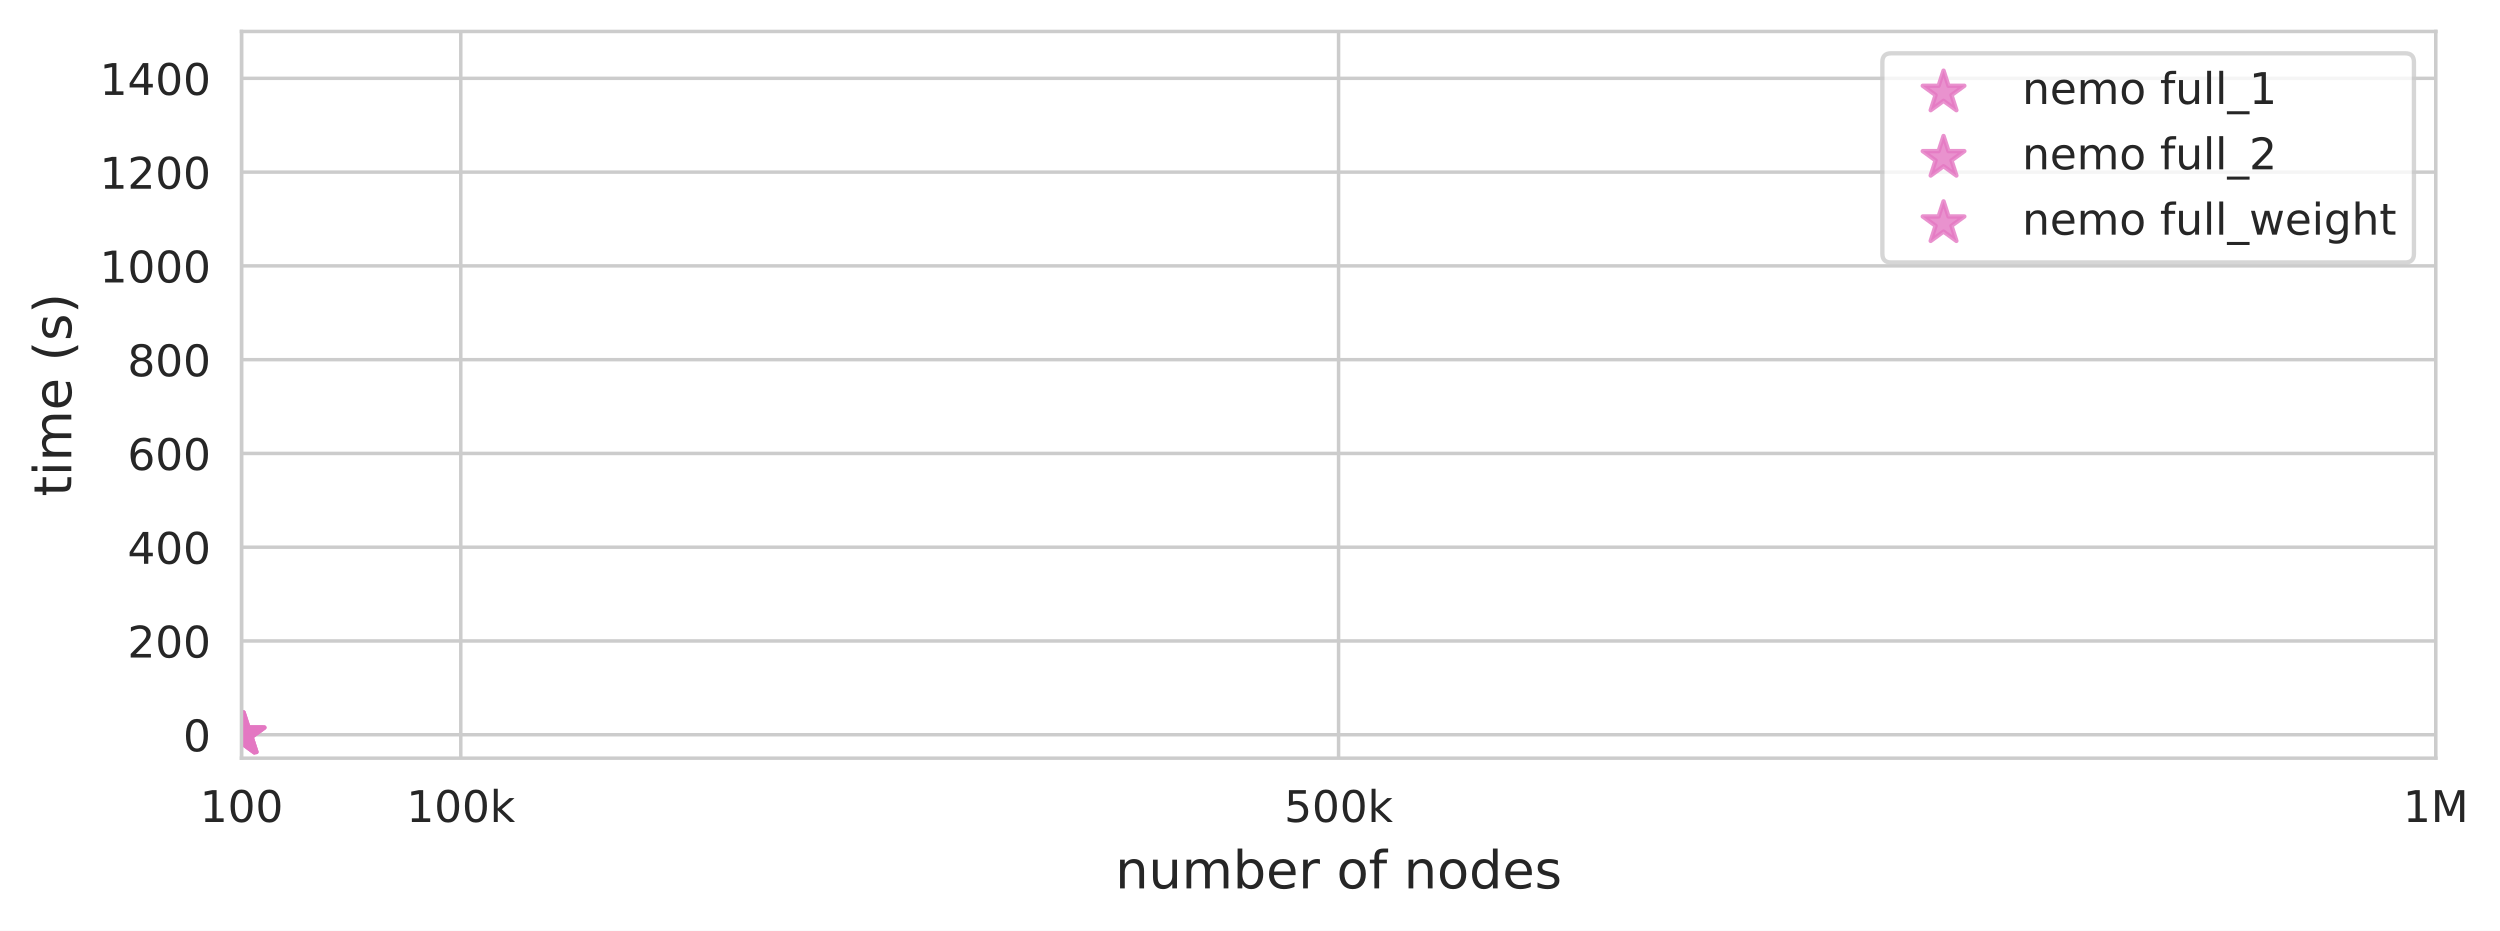
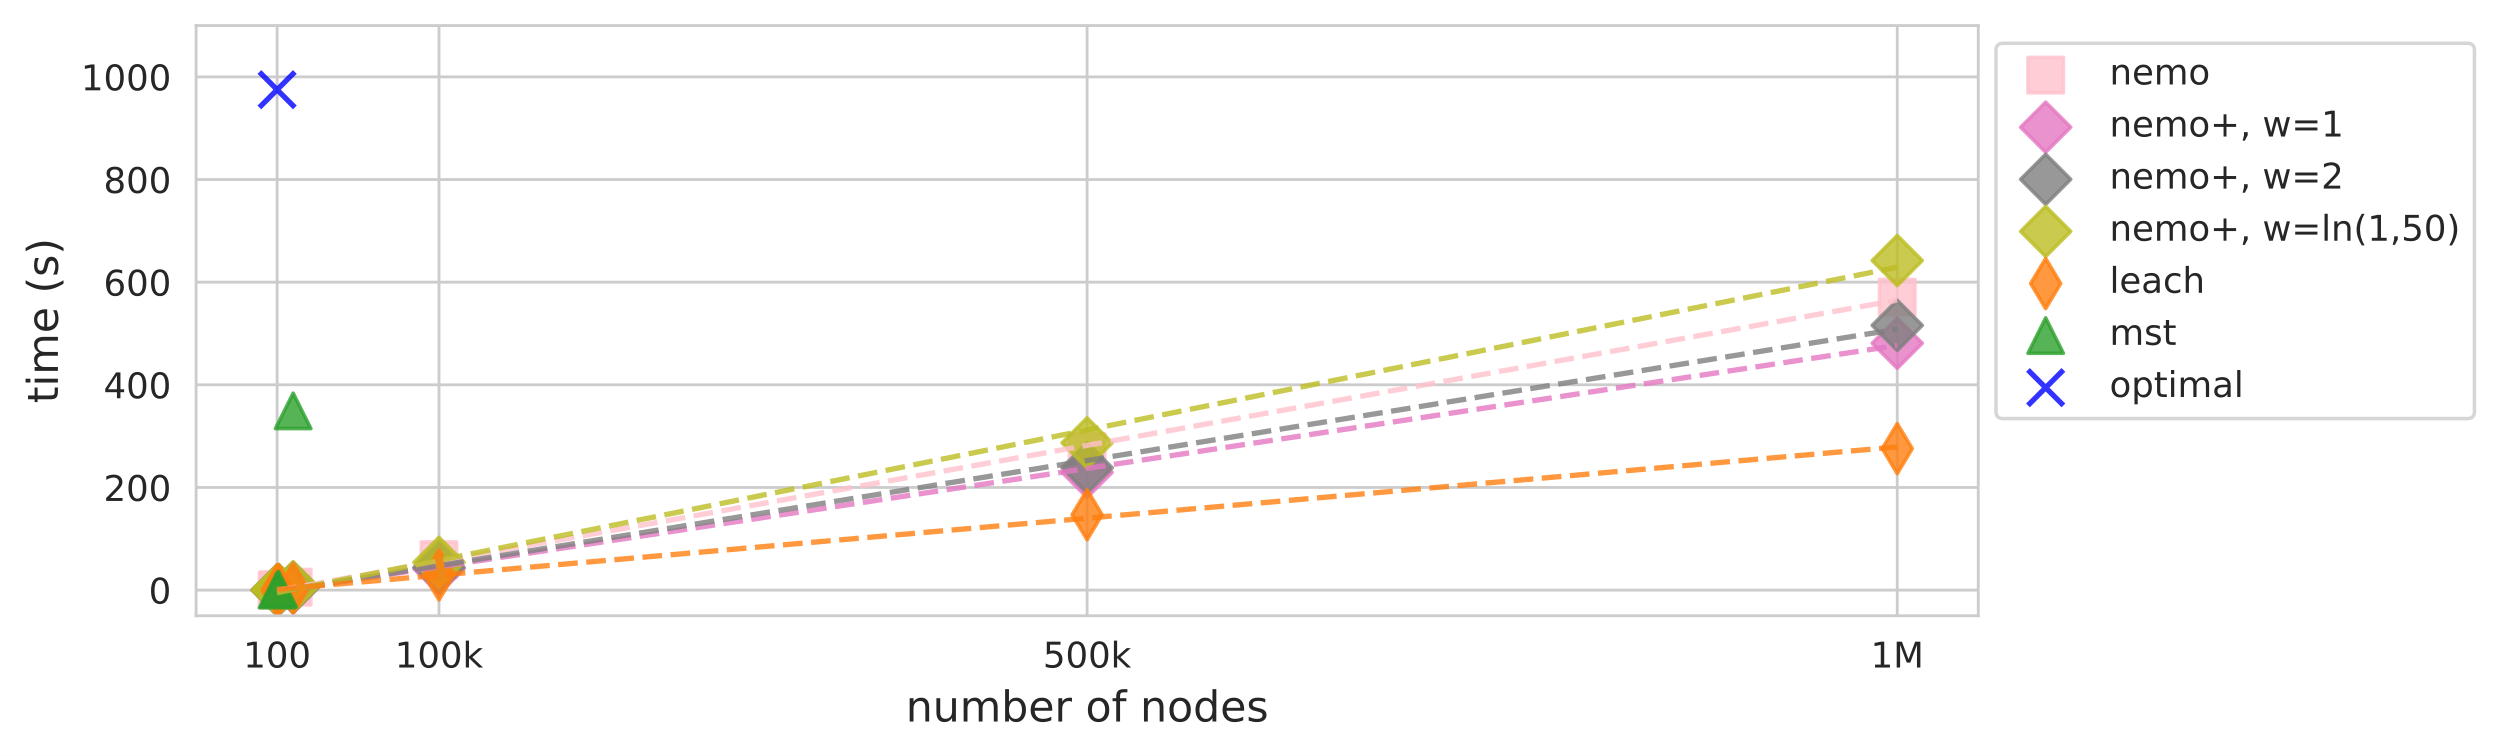
- <svg xmlns="http://www.w3.org/2000/svg" xmlns:xlink="http://www.w3.org/1999/xlink" width="572.159pt" height="213.012pt" viewBox="0 0 572.159 213.012" version="1.1">
+ <svg xmlns="http://www.w3.org/2000/svg" xmlns:xlink="http://www.w3.org/1999/xlink" width="704.492pt" height="213.012pt" viewBox="0 0 704.492 213.012" version="1.1">
  <defs>
    <style type="text/css">*{stroke-linejoin: round; stroke-linecap: butt}</style>
  </defs>
  <g id="figure_1">
    <g id="patch_1">
-       <path d="M 0 213.012  L 572.159 213.012  L 572.159 0  L 0 0  z " style="fill: #ffffff" />
+       <path d="M 0 213.012  L 704.492 213.012  L 704.492 0  L 0 0  z " style="fill: #ffffff" />
    </g>
    <g id="axes_1">
      <g id="patch_2">
        <path d="M 55.264 173.52  L 557.464 173.52  L 557.464 7.2  L 55.264 7.2  z " style="fill: #ffffff" />
      </g>
      <g id="matplotlib.axis_1">
        <g id="xtick_1">
          <g id="line2d_1">
-             <path d="M 55.286 173.52  L 55.286 7.2  " clip-path="url(#p66b9ceff4e)" style="fill: none; stroke: #cccccc; stroke-width: 0.8; stroke-linecap: round" />
+             <path d="M 78.091 173.52  L 78.091 7.2  " clip-path="url(#p842a820d4a)" style="fill: none; stroke: #cccccc; stroke-width: 0.8; stroke-linecap: round" />
          </g>
          <g id="text_1">
-             <g style="fill: #262626" transform="translate(45.7426 188.1184) scale(0.1 -0.1)">
+             <g style="fill: #262626" transform="translate(68.54727 188.1184) scale(0.1 -0.1)">
              <defs>
                <path id="DejaVuSans-31" d="M 794 531  L 1825 531  L 1825 4091  L 703 3866  L 703 4441  L 1819 4666  L 2450 4666  L 2450 531  L 3481 531  L 3481 0  L 794 0  L 794 531  z " transform="scale(0.015625)" />
                <path id="DejaVuSans-30" d="M 2034 4250  Q 1547 4250 1301 3770  Q 1056 3291 1056 2328  Q 1056 1369 1301 889  Q 1547 409 2034 409  Q 2525 409 2770 889  Q 3016 1369 3016 2328  Q 3016 3291 2770 3770  Q 2525 4250 2034 4250  z M 2034 4750  Q 2819 4750 3233 4129  Q 3647 3509 3647 2328  Q 3647 1150 3233 529  Q 2819 -91 2034 -91  Q 1250 -91 836 529  Q 422 1150 422 2328  Q 422 3509 836 4129  Q 1250 4750 2034 4750  z " transform="scale(0.015625)" />
              </defs>
              <use xlink:href="#DejaVuSans-31" />
              <use xlink:href="#DejaVuSans-30" x="63.623" />
              <use xlink:href="#DejaVuSans-30" x="127.246" />
            </g>
          </g>
        </g>
        <g id="xtick_2">
          <g id="line2d_2">
-             <path d="M 105.459 173.52  L 105.459 7.2  " clip-path="url(#p66b9ceff4e)" style="fill: none; stroke: #cccccc; stroke-width: 0.8; stroke-linecap: round" />
+             <path d="M 123.704 173.52  L 123.704 7.2  " clip-path="url(#p842a820d4a)" style="fill: none; stroke: #cccccc; stroke-width: 0.8; stroke-linecap: round" />
          </g>
          <g id="text_2">
-             <g style="fill: #262626" transform="translate(93.01983 188.1184) scale(0.1 -0.1)">
+             <g style="fill: #262626" transform="translate(111.2654 188.1184) scale(0.1 -0.1)">
              <defs>
                <path id="DejaVuSans-6b" d="M 581 4863  L 1159 4863  L 1159 1991  L 2875 3500  L 3609 3500  L 1753 1863  L 3688 0  L 2938 0  L 1159 1709  L 1159 0  L 581 0  L 581 4863  z " transform="scale(0.015625)" />
              </defs>
              <use xlink:href="#DejaVuSans-31" />
              <use xlink:href="#DejaVuSans-30" x="63.623" />
              <use xlink:href="#DejaVuSans-30" x="127.246" />
              <use xlink:href="#DejaVuSans-6b" x="190.869" />
            </g>
          </g>
        </g>
        <g id="xtick_3">
          <g id="line2d_3">
-             <path d="M 306.35 173.52  L 306.35 7.2  " clip-path="url(#p66b9ceff4e)" style="fill: none; stroke: #cccccc; stroke-width: 0.8; stroke-linecap: round" />
+             <path d="M 306.341 173.52  L 306.341 7.2  " clip-path="url(#p842a820d4a)" style="fill: none; stroke: #cccccc; stroke-width: 0.8; stroke-linecap: round" />
          </g>
          <g id="text_3">
-             <g style="fill: #262626" transform="translate(293.9109 188.1184) scale(0.1 -0.1)">
+             <g style="fill: #262626" transform="translate(293.9019 188.1184) scale(0.1 -0.1)">
              <defs>
                <path id="DejaVuSans-35" d="M 691 4666  L 3169 4666  L 3169 4134  L 1269 4134  L 1269 2991  Q 1406 3038 1543 3061  Q 1681 3084 1819 3084  Q 2600 3084 3056 2656  Q 3513 2228 3513 1497  Q 3513 744 3044 326  Q 2575 -91 1722 -91  Q 1428 -91 1123 -41  Q 819 9 494 109  L 494 744  Q 775 591 1075 516  Q 1375 441 1709 441  Q 2250 441 2565 725  Q 2881 1009 2881 1497  Q 2881 1984 2565 2268  Q 2250 2553 1709 2553  Q 1456 2553 1204 2497  Q 953 2441 691 2322  L 691 4666  z " transform="scale(0.015625)" />
              </defs>
              <use xlink:href="#DejaVuSans-35" />
              <use xlink:href="#DejaVuSans-30" x="63.623" />
              <use xlink:href="#DejaVuSans-30" x="127.246" />
              <use xlink:href="#DejaVuSans-6b" x="190.869" />
            </g>
          </g>
        </g>
        <g id="xtick_4">
          <g id="line2d_4">
-             <path d="M 557.464 173.52  L 557.464 7.2  " clip-path="url(#p66b9ceff4e)" style="fill: none; stroke: #cccccc; stroke-width: 0.8; stroke-linecap: round" />
+             <path d="M 534.636 173.52  L 534.636 7.2  " clip-path="url(#p842a820d4a)" style="fill: none; stroke: #cccccc; stroke-width: 0.8; stroke-linecap: round" />
          </g>
          <g id="text_4">
-             <g style="fill: #262626" transform="translate(549.9684 188.1184) scale(0.1 -0.1)">
+             <g style="fill: #262626" transform="translate(527.1412 188.1184) scale(0.1 -0.1)">
              <defs>
                <path id="DejaVuSans-4d" d="M 628 4666  L 1569 4666  L 2759 1491  L 3956 4666  L 4897 4666  L 4897 0  L 4281 0  L 4281 4097  L 3078 897  L 2444 897  L 1241 4097  L 1241 0  L 628 0  L 628 4666  z " transform="scale(0.015625)" />
              </defs>
              <use xlink:href="#DejaVuSans-31" />
              <use xlink:href="#DejaVuSans-4d" x="63.623" />
            </g>
          </g>
        </g>
        <g id="text_5">
          <g style="fill: #262626" transform="translate(255.2494 203.3162) scale(0.12 -0.12)">
            <defs>
              <path id="DejaVuSans-6e" d="M 3513 2113  L 3513 0  L 2938 0  L 2938 2094  Q 2938 2591 2744 2837  Q 2550 3084 2163 3084  Q 1697 3084 1428 2787  Q 1159 2491 1159 1978  L 1159 0  L 581 0  L 581 3500  L 1159 3500  L 1159 2956  Q 1366 3272 1645 3428  Q 1925 3584 2291 3584  Q 2894 3584 3203 3211  Q 3513 2838 3513 2113  z " transform="scale(0.015625)" />
              <path id="DejaVuSans-75" d="M 544 1381  L 544 3500  L 1119 3500  L 1119 1403  Q 1119 906 1312 657  Q 1506 409 1894 409  Q 2359 409 2629 706  Q 2900 1003 2900 1516  L 2900 3500  L 3475 3500  L 3475 0  L 2900 0  L 2900 538  Q 2691 219 2414 64  Q 2138 -91 1772 -91  Q 1169 -91 856 284  Q 544 659 544 1381  z M 1991 3584  L 1991 3584  z " transform="scale(0.015625)" />
              <path id="DejaVuSans-6d" d="M 3328 2828  Q 3544 3216 3844 3400  Q 4144 3584 4550 3584  Q 5097 3584 5394 3201  Q 5691 2819 5691 2113  L 5691 0  L 5113 0  L 5113 2094  Q 5113 2597 4934 2840  Q 4756 3084 4391 3084  Q 3944 3084 3684 2787  Q 3425 2491 3425 1978  L 3425 0  L 2847 0  L 2847 2094  Q 2847 2600 2669 2842  Q 2491 3084 2119 3084  Q 1678 3084 1418 2786  Q 1159 2488 1159 1978  L 1159 0  L 581 0  L 581 3500  L 1159 3500  L 1159 2956  Q 1356 3278 1631 3431  Q 1906 3584 2284 3584  Q 2666 3584 2933 3390  Q 3200 3197 3328 2828  z " transform="scale(0.015625)" />
              <path id="DejaVuSans-62" d="M 3116 1747  Q 3116 2381 2855 2742  Q 2594 3103 2138 3103  Q 1681 3103 1420 2742  Q 1159 2381 1159 1747  Q 1159 1113 1420 752  Q 1681 391 2138 391  Q 2594 391 2855 752  Q 3116 1113 3116 1747  z M 1159 2969  Q 1341 3281 1617 3432  Q 1894 3584 2278 3584  Q 2916 3584 3314 3078  Q 3713 2572 3713 1747  Q 3713 922 3314 415  Q 2916 -91 2278 -91  Q 1894 -91 1617 61  Q 1341 213 1159 525  L 1159 0  L 581 0  L 581 4863  L 1159 4863  L 1159 2969  z " transform="scale(0.015625)" />
              <path id="DejaVuSans-65" d="M 3597 1894  L 3597 1613  L 953 1613  Q 991 1019 1311 708  Q 1631 397 2203 397  Q 2534 397 2845 478  Q 3156 559 3463 722  L 3463 178  Q 3153 47 2828 -22  Q 2503 -91 2169 -91  Q 1331 -91 842 396  Q 353 884 353 1716  Q 353 2575 817 3079  Q 1281 3584 2069 3584  Q 2775 3584 3186 3129  Q 3597 2675 3597 1894  z M 3022 2063  Q 3016 2534 2758 2815  Q 2500 3097 2075 3097  Q 1594 3097 1305 2825  Q 1016 2553 972 2059  L 3022 2063  z " transform="scale(0.015625)" />
              <path id="DejaVuSans-72" d="M 2631 2963  Q 2534 3019 2420 3045  Q 2306 3072 2169 3072  Q 1681 3072 1420 2755  Q 1159 2438 1159 1844  L 1159 0  L 581 0  L 581 3500  L 1159 3500  L 1159 2956  Q 1341 3275 1631 3429  Q 1922 3584 2338 3584  Q 2397 3584 2469 3576  Q 2541 3569 2628 3553  L 2631 2963  z " transform="scale(0.015625)" />
              <path id="DejaVuSans-20" transform="scale(0.015625)" />
              <path id="DejaVuSans-6f" d="M 1959 3097  Q 1497 3097 1228 2736  Q 959 2375 959 1747  Q 959 1119 1226 758  Q 1494 397 1959 397  Q 2419 397 2687 759  Q 2956 1122 2956 1747  Q 2956 2369 2687 2733  Q 2419 3097 1959 3097  z M 1959 3584  Q 2709 3584 3137 3096  Q 3566 2609 3566 1747  Q 3566 888 3137 398  Q 2709 -91 1959 -91  Q 1206 -91 779 398  Q 353 888 353 1747  Q 353 2609 779 3096  Q 1206 3584 1959 3584  z " transform="scale(0.015625)" />
              <path id="DejaVuSans-66" d="M 2375 4863  L 2375 4384  L 1825 4384  Q 1516 4384 1395 4259  Q 1275 4134 1275 3809  L 1275 3500  L 2222 3500  L 2222 3053  L 1275 3053  L 1275 0  L 697 0  L 697 3053  L 147 3053  L 147 3500  L 697 3500  L 697 3744  Q 697 4328 969 4595  Q 1241 4863 1831 4863  L 2375 4863  z " transform="scale(0.015625)" />
              <path id="DejaVuSans-64" d="M 2906 2969  L 2906 4863  L 3481 4863  L 3481 0  L 2906 0  L 2906 525  Q 2725 213 2448 61  Q 2172 -91 1784 -91  Q 1150 -91 751 415  Q 353 922 353 1747  Q 353 2572 751 3078  Q 1150 3584 1784 3584  Q 2172 3584 2448 3432  Q 2725 3281 2906 2969  z M 947 1747  Q 947 1113 1208 752  Q 1469 391 1925 391  Q 2381 391 2643 752  Q 2906 1113 2906 1747  Q 2906 2381 2643 2742  Q 2381 3103 1925 3103  Q 1469 3103 1208 2742  Q 947 2381 947 1747  z " transform="scale(0.015625)" />
              <path id="DejaVuSans-73" d="M 2834 3397  L 2834 2853  Q 2591 2978 2328 3040  Q 2066 3103 1784 3103  Q 1356 3103 1142 2972  Q 928 2841 928 2578  Q 928 2378 1081 2264  Q 1234 2150 1697 2047  L 1894 2003  Q 2506 1872 2764 1633  Q 3022 1394 3022 966  Q 3022 478 2636 193  Q 2250 -91 1575 -91  Q 1294 -91 989 -36  Q 684 19 347 128  L 347 722  Q 666 556 975 473  Q 1284 391 1588 391  Q 1994 391 2212 530  Q 2431 669 2431 922  Q 2431 1156 2273 1281  Q 2116 1406 1581 1522  L 1381 1569  Q 847 1681 609 1914  Q 372 2147 372 2553  Q 372 3047 722 3315  Q 1072 3584 1716 3584  Q 2034 3584 2315 3537  Q 2597 3491 2834 3397  z " transform="scale(0.015625)" />
            </defs>
            <use xlink:href="#DejaVuSans-6e" />
            <use xlink:href="#DejaVuSans-75" x="63.379" />
            <use xlink:href="#DejaVuSans-6d" x="126.758" />
            <use xlink:href="#DejaVuSans-62" x="224.17" />
            <use xlink:href="#DejaVuSans-65" x="287.646" />
            <use xlink:href="#DejaVuSans-72" x="349.17" />
            <use xlink:href="#DejaVuSans-20" x="390.283" />
            <use xlink:href="#DejaVuSans-6f" x="422.07" />
            <use xlink:href="#DejaVuSans-66" x="483.252" />
            <use xlink:href="#DejaVuSans-20" x="518.457" />
            <use xlink:href="#DejaVuSans-6e" x="550.244" />
            <use xlink:href="#DejaVuSans-6f" x="613.623" />
            <use xlink:href="#DejaVuSans-64" x="674.805" />
            <use xlink:href="#DejaVuSans-65" x="738.281" />
            <use xlink:href="#DejaVuSans-73" x="799.805" />
          </g>
        </g>
      </g>
      <g id="matplotlib.axis_2">
        <g id="ytick_1">
          <g id="line2d_5">
-             <path d="M 55.264 168.155  L 557.464 168.155  " clip-path="url(#p66b9ceff4e)" style="fill: none; stroke: #cccccc; stroke-width: 0.8; stroke-linecap: round" />
+             <path d="M 55.264 166.289  L 557.464 166.289  " clip-path="url(#p842a820d4a)" style="fill: none; stroke: #cccccc; stroke-width: 0.8; stroke-linecap: round" />
          </g>
          <g id="text_6">
-             <g style="fill: #262626" transform="translate(41.90125 171.9541) scale(0.1 -0.1)">
+             <g style="fill: #262626" transform="translate(41.90125 170.0879) scale(0.1 -0.1)">
              <use xlink:href="#DejaVuSans-30" />
            </g>
          </g>
        </g>
        <g id="ytick_2">
          <g id="line2d_6">
-             <path d="M 55.264 146.694  L 557.464 146.694  " clip-path="url(#p66b9ceff4e)" style="fill: none; stroke: #cccccc; stroke-width: 0.8; stroke-linecap: round" />
+             <path d="M 55.264 137.363  L 557.464 137.363  " clip-path="url(#p842a820d4a)" style="fill: none; stroke: #cccccc; stroke-width: 0.8; stroke-linecap: round" />
          </g>
          <g id="text_7">
-             <g style="fill: #262626" transform="translate(29.17625 150.4934) scale(0.1 -0.1)">
+             <g style="fill: #262626" transform="translate(29.17625 141.1627) scale(0.1 -0.1)">
              <defs>
                <path id="DejaVuSans-32" d="M 1228 531  L 3431 531  L 3431 0  L 469 0  L 469 531  Q 828 903 1448 1529  Q 2069 2156 2228 2338  Q 2531 2678 2651 2914  Q 2772 3150 2772 3378  Q 2772 3750 2511 3984  Q 2250 4219 1831 4219  Q 1534 4219 1204 4116  Q 875 4013 500 3803  L 500 4441  Q 881 4594 1212 4672  Q 1544 4750 1819 4750  Q 2544 4750 2975 4387  Q 3406 4025 3406 3419  Q 3406 3131 3298 2873  Q 3191 2616 2906 2266  Q 2828 2175 2409 1742  Q 1991 1309 1228 531  z " transform="scale(0.015625)" />
              </defs>
              <use xlink:href="#DejaVuSans-32" />
              <use xlink:href="#DejaVuSans-30" x="63.623" />
              <use xlink:href="#DejaVuSans-30" x="127.246" />
            </g>
          </g>
        </g>
        <g id="ytick_3">
          <g id="line2d_7">
-             <path d="M 55.264 125.234  L 557.464 125.234  " clip-path="url(#p66b9ceff4e)" style="fill: none; stroke: #cccccc; stroke-width: 0.8; stroke-linecap: round" />
+             <path d="M 55.264 108.438  L 557.464 108.438  " clip-path="url(#p842a820d4a)" style="fill: none; stroke: #cccccc; stroke-width: 0.8; stroke-linecap: round" />
          </g>
          <g id="text_8">
-             <g style="fill: #262626" transform="translate(29.17625 129.0328) scale(0.1 -0.1)">
+             <g style="fill: #262626" transform="translate(29.17625 112.2375) scale(0.1 -0.1)">
              <defs>
                <path id="DejaVuSans-34" d="M 2419 4116  L 825 1625  L 2419 1625  L 2419 4116  z M 2253 4666  L 3047 4666  L 3047 1625  L 3713 1625  L 3713 1100  L 3047 1100  L 3047 0  L 2419 0  L 2419 1100  L 313 1100  L 313 1709  L 2253 4666  z " transform="scale(0.015625)" />
              </defs>
              <use xlink:href="#DejaVuSans-34" />
              <use xlink:href="#DejaVuSans-30" x="63.623" />
              <use xlink:href="#DejaVuSans-30" x="127.246" />
            </g>
          </g>
        </g>
        <g id="ytick_4">
          <g id="line2d_8">
-             <path d="M 55.264 103.773  L 557.464 103.773  " clip-path="url(#p66b9ceff4e)" style="fill: none; stroke: #cccccc; stroke-width: 0.8; stroke-linecap: round" />
+             <path d="M 55.264 79.513  L 557.464 79.513  " clip-path="url(#p842a820d4a)" style="fill: none; stroke: #cccccc; stroke-width: 0.8; stroke-linecap: round" />
          </g>
          <g id="text_9">
-             <g style="fill: #262626" transform="translate(29.17625 107.5721) scale(0.1 -0.1)">
+             <g style="fill: #262626" transform="translate(29.17625 83.31226) scale(0.1 -0.1)">
              <defs>
                <path id="DejaVuSans-36" d="M 2113 2584  Q 1688 2584 1439 2293  Q 1191 2003 1191 1497  Q 1191 994 1439 701  Q 1688 409 2113 409  Q 2538 409 2786 701  Q 3034 994 3034 1497  Q 3034 2003 2786 2293  Q 2538 2584 2113 2584  z M 3366 4563  L 3366 3988  Q 3128 4100 2886 4159  Q 2644 4219 2406 4219  Q 1781 4219 1451 3797  Q 1122 3375 1075 2522  Q 1259 2794 1537 2939  Q 1816 3084 2150 3084  Q 2853 3084 3261 2657  Q 3669 2231 3669 1497  Q 3669 778 3244 343  Q 2819 -91 2113 -91  Q 1303 -91 875 529  Q 447 1150 447 2328  Q 447 3434 972 4092  Q 1497 4750 2381 4750  Q 2619 4750 2861 4703  Q 3103 4656 3366 4563  z " transform="scale(0.015625)" />
              </defs>
              <use xlink:href="#DejaVuSans-36" />
              <use xlink:href="#DejaVuSans-30" x="63.623" />
              <use xlink:href="#DejaVuSans-30" x="127.246" />
            </g>
          </g>
        </g>
        <g id="ytick_5">
          <g id="line2d_9">
-             <path d="M 55.264 82.312  L 557.464 82.312  " clip-path="url(#p66b9ceff4e)" style="fill: none; stroke: #cccccc; stroke-width: 0.8; stroke-linecap: round" />
+             <path d="M 55.264 50.588  L 557.464 50.588  " clip-path="url(#p842a820d4a)" style="fill: none; stroke: #cccccc; stroke-width: 0.8; stroke-linecap: round" />
          </g>
          <g id="text_10">
-             <g style="fill: #262626" transform="translate(29.17625 86.11148) scale(0.1 -0.1)">
+             <g style="fill: #262626" transform="translate(29.17625 54.38705) scale(0.1 -0.1)">
              <defs>
                <path id="DejaVuSans-38" d="M 2034 2216  Q 1584 2216 1326 1975  Q 1069 1734 1069 1313  Q 1069 891 1326 650  Q 1584 409 2034 409  Q 2484 409 2743 651  Q 3003 894 3003 1313  Q 3003 1734 2745 1975  Q 2488 2216 2034 2216  z M 1403 2484  Q 997 2584 770 2862  Q 544 3141 544 3541  Q 544 4100 942 4425  Q 1341 4750 2034 4750  Q 2731 4750 3128 4425  Q 3525 4100 3525 3541  Q 3525 3141 3298 2862  Q 3072 2584 2669 2484  Q 3125 2378 3379 2068  Q 3634 1759 3634 1313  Q 3634 634 3220 271  Q 2806 -91 2034 -91  Q 1263 -91 848 271  Q 434 634 434 1313  Q 434 1759 690 2068  Q 947 2378 1403 2484  z M 1172 3481  Q 1172 3119 1398 2916  Q 1625 2713 2034 2713  Q 2441 2713 2670 2916  Q 2900 3119 2900 3481  Q 2900 3844 2670 4047  Q 2441 4250 2034 4250  Q 1625 4250 1398 4047  Q 1172 3844 1172 3481  z " transform="scale(0.015625)" />
              </defs>
              <use xlink:href="#DejaVuSans-38" />
              <use xlink:href="#DejaVuSans-30" x="63.623" />
              <use xlink:href="#DejaVuSans-30" x="127.246" />
            </g>
          </g>
        </g>
        <g id="ytick_6">
          <g id="line2d_10">
-             <path d="M 55.264 60.852  L 557.464 60.852  " clip-path="url(#p66b9ceff4e)" style="fill: none; stroke: #cccccc; stroke-width: 0.8; stroke-linecap: round" />
+             <path d="M 55.264 21.663  L 557.464 21.663  " clip-path="url(#p842a820d4a)" style="fill: none; stroke: #cccccc; stroke-width: 0.8; stroke-linecap: round" />
          </g>
          <g id="text_11">
-             <g style="fill: #262626" transform="translate(22.81375 64.65083) scale(0.1 -0.1)">
+             <g style="fill: #262626" transform="translate(22.81375 25.46183) scale(0.1 -0.1)">
              <use xlink:href="#DejaVuSans-31" />
              <use xlink:href="#DejaVuSans-30" x="63.623" />
              <use xlink:href="#DejaVuSans-30" x="127.246" />
              <use xlink:href="#DejaVuSans-30" x="190.869" />
            </g>
          </g>
        </g>
-         <g id="ytick_7">
-           <g id="line2d_11">
-             <path d="M 55.264 39.391  L 557.464 39.391  " clip-path="url(#p66b9ceff4e)" style="fill: none; stroke: #cccccc; stroke-width: 0.8; stroke-linecap: round" />
-           </g>
-           <g id="text_12">
-             <g style="fill: #262626" transform="translate(22.81375 43.19019) scale(0.1 -0.1)">
-               <use xlink:href="#DejaVuSans-31" />
-               <use xlink:href="#DejaVuSans-32" x="63.623" />
-               <use xlink:href="#DejaVuSans-30" x="127.246" />
-               <use xlink:href="#DejaVuSans-30" x="190.869" />
-             </g>
-           </g>
-         </g>
-         <g id="ytick_8">
-           <g id="line2d_12">
-             <path d="M 55.264 17.93  L 557.464 17.93  " clip-path="url(#p66b9ceff4e)" style="fill: none; stroke: #cccccc; stroke-width: 0.8; stroke-linecap: round" />
-           </g>
-           <g id="text_13">
-             <g style="fill: #262626" transform="translate(22.81375 21.72954) scale(0.1 -0.1)">
-               <use xlink:href="#DejaVuSans-31" />
-               <use xlink:href="#DejaVuSans-34" x="63.623" />
-               <use xlink:href="#DejaVuSans-30" x="127.246" />
-               <use xlink:href="#DejaVuSans-30" x="190.869" />
-             </g>
-           </g>
-         </g>
-         <g id="text_14">
+         <g id="text_12">
          <g style="fill: #262626" transform="translate(16.31812 113.6297) rotate(-90) scale(0.12 -0.12)">
            <defs>
              <path id="DejaVuSans-74" d="M 1172 4494  L 1172 3500  L 2356 3500  L 2356 3053  L 1172 3053  L 1172 1153  Q 1172 725 1289 603  Q 1406 481 1766 481  L 2356 481  L 2356 0  L 1766 0  Q 1100 0 847 248  Q 594 497 594 1153  L 594 3053  L 172 3053  L 172 3500  L 594 3500  L 594 4494  L 1172 4494  z " transform="scale(0.015625)" />
              <path id="DejaVuSans-69" d="M 603 3500  L 1178 3500  L 1178 0  L 603 0  L 603 3500  z M 603 4863  L 1178 4863  L 1178 4134  L 603 4134  L 603 4863  z " transform="scale(0.015625)" />
              <path id="DejaVuSans-28" d="M 1984 4856  Q 1566 4138 1362 3434  Q 1159 2731 1159 2009  Q 1159 1288 1364 580  Q 1569 -128 1984 -844  L 1484 -844  Q 1016 -109 783 600  Q 550 1309 550 2009  Q 550 2706 781 3412  Q 1013 4119 1484 4856  L 1984 4856  z " transform="scale(0.015625)" />
              <path id="DejaVuSans-29" d="M 513 4856  L 1013 4856  Q 1481 4119 1714 3412  Q 1947 2706 1947 2009  Q 1947 1309 1714 600  Q 1481 -109 1013 -844  L 513 -844  Q 928 -128 1133 580  Q 1338 1288 1338 2009  Q 1338 2731 1133 3434  Q 928 4138 513 4856  z " transform="scale(0.015625)" />
            </defs>
            <use xlink:href="#DejaVuSans-74" />
            <use xlink:href="#DejaVuSans-69" x="39.209" />
            <use xlink:href="#DejaVuSans-6d" x="66.992" />
            <use xlink:href="#DejaVuSans-65" x="164.404" />
            <use xlink:href="#DejaVuSans-20" x="225.928" />
            <use xlink:href="#DejaVuSans-28" x="257.715" />
            <use xlink:href="#DejaVuSans-73" x="296.729" />
            <use xlink:href="#DejaVuSans-29" x="348.828" />
          </g>
        </g>
      </g>
      <g id="PathCollection_1">
        <defs>
-           <path id="m64488d38e9" d="M 0 -5  L -1.123 -1.545  L -4.755 -1.545  L -1.816 0.59  L -2.939 4.045  L -0 1.91  L 2.939 4.045  L 1.816 0.59  L 4.755 -1.545  L 1.123 -1.545  z " style="stroke: #e377c2; stroke-opacity: 0.8" />
-         </defs>
-         <g clip-path="url(#p66b9ceff4e)">
-           <use xlink:href="#m64488d38e9" x="55.286" y="168.151" style="fill: #e377c2; fill-opacity: 0.8; stroke: #e377c2; stroke-opacity: 0.8" />
-           <use xlink:href="#m64488d38e9" x="55.738" y="168.054" style="fill: #e377c2; fill-opacity: 0.8; stroke: #e377c2; stroke-opacity: 0.8" />
+           <path id="mac2e657725" d="M -5 5  L 5 5  L 5 -5  L -5 -5  z " style="stroke: #ffc0cb; stroke-opacity: 0.8" />
+         </defs>
+         <g clip-path="url(#p842a820d4a)">
+           <use xlink:href="#mac2e657725" x="78.091" y="166.273" style="fill: #ffc0cb; fill-opacity: 0.8; stroke: #ffc0cb; stroke-opacity: 0.8" />
+           <use xlink:href="#mac2e657725" x="78.502" y="166.199" style="fill: #ffc0cb; fill-opacity: 0.8; stroke: #ffc0cb; stroke-opacity: 0.8" />
+           <use xlink:href="#mac2e657725" x="82.611" y="165.469" style="fill: #ffc0cb; fill-opacity: 0.8; stroke: #ffc0cb; stroke-opacity: 0.8" />
+           <use xlink:href="#mac2e657725" x="123.704" y="157.714" style="fill: #ffc0cb; fill-opacity: 0.8; stroke: #ffc0cb; stroke-opacity: 0.8" />
+           <use xlink:href="#mac2e657725" x="306.341" y="127.26" style="fill: #ffc0cb; fill-opacity: 0.8; stroke: #ffc0cb; stroke-opacity: 0.8" />
+           <use xlink:href="#mac2e657725" x="534.636" y="83.74" style="fill: #ffc0cb; fill-opacity: 0.8; stroke: #ffc0cb; stroke-opacity: 0.8" />
        </g>
      </g>
      <g id="PathCollection_2">
-         <g clip-path="url(#p66b9ceff4e)">
-           <use xlink:href="#m64488d38e9" x="55.286" y="168.148" style="fill: #e377c2; fill-opacity: 0.8; stroke: #e377c2; stroke-opacity: 0.8" />
-           <use xlink:href="#m64488d38e9" x="55.738" y="168.072" style="fill: #e377c2; fill-opacity: 0.8; stroke: #e377c2; stroke-opacity: 0.8" />
+         <defs>
+           <path id="m6d09c4f8fa" d="M -0 7.071  L 7.071 0  L 0 -7.071  L -7.071 -0  z " style="stroke: #e377c2; stroke-opacity: 0.8" />
+         </defs>
+         <g clip-path="url(#p842a820d4a)">
+           <use xlink:href="#m6d09c4f8fa" x="78.091" y="166.286" style="fill: #e377c2; fill-opacity: 0.8; stroke: #e377c2; stroke-opacity: 0.8" />
+           <use xlink:href="#m6d09c4f8fa" x="78.502" y="166.207" style="fill: #e377c2; fill-opacity: 0.8; stroke: #e377c2; stroke-opacity: 0.8" />
+           <use xlink:href="#m6d09c4f8fa" x="82.611" y="165.608" style="fill: #e377c2; fill-opacity: 0.8; stroke: #e377c2; stroke-opacity: 0.8" />
+           <use xlink:href="#m6d09c4f8fa" x="123.704" y="160.284" style="fill: #e377c2; fill-opacity: 0.8; stroke: #e377c2; stroke-opacity: 0.8" />
+           <use xlink:href="#m6d09c4f8fa" x="306.341" y="133.127" style="fill: #e377c2; fill-opacity: 0.8; stroke: #e377c2; stroke-opacity: 0.8" />
+           <use xlink:href="#m6d09c4f8fa" x="534.636" y="96.719" style="fill: #e377c2; fill-opacity: 0.8; stroke: #e377c2; stroke-opacity: 0.8" />
        </g>
      </g>
      <g id="PathCollection_3">
-         <g clip-path="url(#p66b9ceff4e)">
-           <use xlink:href="#m64488d38e9" x="55.286" y="168.145" style="fill: #e377c2; fill-opacity: 0.8; stroke: #e377c2; stroke-opacity: 0.8" />
-           <use xlink:href="#m64488d38e9" x="55.738" y="168.05" style="fill: #e377c2; fill-opacity: 0.8; stroke: #e377c2; stroke-opacity: 0.8" />
-         </g>
+         <defs>
+           <path id="md4d2ff9ad3" d="M -0 7.071  L 7.071 0  L 0 -7.071  L -7.071 -0  z " style="stroke: #7f7f7f; stroke-opacity: 0.8" />
+         </defs>
+         <g clip-path="url(#p842a820d4a)">
+           <use xlink:href="#md4d2ff9ad3" x="78.091" y="166.281" style="fill: #7f7f7f; fill-opacity: 0.8; stroke: #7f7f7f; stroke-opacity: 0.8" />
+           <use xlink:href="#md4d2ff9ad3" x="78.502" y="166.178" style="fill: #7f7f7f; fill-opacity: 0.8; stroke: #7f7f7f; stroke-opacity: 0.8" />
+           <use xlink:href="#md4d2ff9ad3" x="82.611" y="165.564" style="fill: #7f7f7f; fill-opacity: 0.8; stroke: #7f7f7f; stroke-opacity: 0.8" />
+           <use xlink:href="#md4d2ff9ad3" x="123.704" y="159.902" style="fill: #7f7f7f; fill-opacity: 0.8; stroke: #7f7f7f; stroke-opacity: 0.8" />
+           <use xlink:href="#md4d2ff9ad3" x="306.341" y="131.812" style="fill: #7f7f7f; fill-opacity: 0.8; stroke: #7f7f7f; stroke-opacity: 0.8" />
+           <use xlink:href="#md4d2ff9ad3" x="534.636" y="91.686" style="fill: #7f7f7f; fill-opacity: 0.8; stroke: #7f7f7f; stroke-opacity: 0.8" />
+         </g>
+       </g>
+       <g id="PathCollection_4">
+         <defs>
+           <path id="mefebb23295" d="M -0 7.071  L 7.071 0  L 0 -7.071  L -7.071 -0  z " style="stroke: #bcbd22; stroke-opacity: 0.8" />
+         </defs>
+         <g clip-path="url(#p842a820d4a)">
+           <use xlink:href="#mefebb23295" x="78.091" y="166.268" style="fill: #bcbd22; fill-opacity: 0.8; stroke: #bcbd22; stroke-opacity: 0.8" />
+           <use xlink:href="#mefebb23295" x="78.502" y="166.104" style="fill: #bcbd22; fill-opacity: 0.8; stroke: #bcbd22; stroke-opacity: 0.8" />
+           <use xlink:href="#mefebb23295" x="82.611" y="165.359" style="fill: #bcbd22; fill-opacity: 0.8; stroke: #bcbd22; stroke-opacity: 0.8" />
+           <use xlink:href="#mefebb23295" x="123.704" y="158.467" style="fill: #bcbd22; fill-opacity: 0.8; stroke: #bcbd22; stroke-opacity: 0.8" />
+           <use xlink:href="#mefebb23295" x="306.341" y="124.801" style="fill: #bcbd22; fill-opacity: 0.8; stroke: #bcbd22; stroke-opacity: 0.8" />
+           <use xlink:href="#mefebb23295" x="534.636" y="73.418" style="fill: #bcbd22; fill-opacity: 0.8; stroke: #bcbd22; stroke-opacity: 0.8" />
+         </g>
+       </g>
+       <g id="PathCollection_5">
+         <defs>
+           <path id="mc068e6ad76" d="M -0 7.071  L 4.243 0  L 0 -7.071  L -4.243 -0  z " style="stroke: #ff7f0e; stroke-opacity: 0.8" />
+         </defs>
+         <g clip-path="url(#p842a820d4a)">
+           <use xlink:href="#mc068e6ad76" x="78.091" y="166.284" style="fill: #ff7f0e; fill-opacity: 0.8; stroke: #ff7f0e; stroke-opacity: 0.8" />
+           <use xlink:href="#mc068e6ad76" x="78.502" y="166.244" style="fill: #ff7f0e; fill-opacity: 0.8; stroke: #ff7f0e; stroke-opacity: 0.8" />
+           <use xlink:href="#mc068e6ad76" x="82.611" y="165.841" style="fill: #ff7f0e; fill-opacity: 0.8; stroke: #ff7f0e; stroke-opacity: 0.8" />
+           <use xlink:href="#mc068e6ad76" x="123.704" y="162.008" style="fill: #ff7f0e; fill-opacity: 0.8; stroke: #ff7f0e; stroke-opacity: 0.8" />
+           <use xlink:href="#mc068e6ad76" x="306.341" y="145.054" style="fill: #ff7f0e; fill-opacity: 0.8; stroke: #ff7f0e; stroke-opacity: 0.8" />
+           <use xlink:href="#mc068e6ad76" x="534.636" y="126.419" style="fill: #ff7f0e; fill-opacity: 0.8; stroke: #ff7f0e; stroke-opacity: 0.8" />
+         </g>
+       </g>
+       <g id="PathCollection_6">
+         <defs>
+           <path id="m44e0761bbe" d="M 0 -5  L -5 5  L 5 5  z " style="stroke: #2ca02c; stroke-opacity: 0.8" />
+         </defs>
+         <g clip-path="url(#p842a820d4a)">
+           <use xlink:href="#m44e0761bbe" x="78.091" y="166.286" style="fill: #2ca02c; fill-opacity: 0.8; stroke: #2ca02c; stroke-opacity: 0.8" />
+           <use xlink:href="#m44e0761bbe" x="78.502" y="166.042" style="fill: #2ca02c; fill-opacity: 0.8; stroke: #2ca02c; stroke-opacity: 0.8" />
+           <use xlink:href="#m44e0761bbe" x="82.611" y="115.778" style="fill: #2ca02c; fill-opacity: 0.8; stroke: #2ca02c; stroke-opacity: 0.8" />
+         </g>
+       </g>
+       <g id="PathCollection_7">
+         <defs>
+           <path id="mc7bc4c6d35" d="M -5 5  L 5 -5  M -5 -5  L 5 5  " style="stroke: #0000ff; stroke-opacity: 0.8; stroke-width: 1.5" />
+         </defs>
+         <g clip-path="url(#p842a820d4a)">
+           <use xlink:href="#mc7bc4c6d35" x="78.091" y="25.278" style="fill: #0000ff; fill-opacity: 0.8; stroke: #0000ff; stroke-opacity: 0.8; stroke-width: 1.5" />
+         </g>
+       </g>
+       <g id="line2d_11">
+         <path d="M 78.091 166.413  L 78.502 166.339  L 82.611 165.603  L 123.704 158.236  L 306.341 125.495  L 534.636 84.568  " clip-path="url(#p842a820d4a)" style="fill: none; stroke-dasharray: 5.55,2.4; stroke-dashoffset: 0; stroke: #ffc0cb; stroke-opacity: 0.8; stroke-width: 1.5" />
+       </g>
+       <g id="line2d_12">
+         <path d="M 78.091 166.643  L 78.502 166.581  L 82.611 165.957  L 123.704 159.719  L 306.341 131.994  L 534.636 97.339  " clip-path="url(#p842a820d4a)" style="fill: none; stroke-dasharray: 5.55,2.4; stroke-dashoffset: 0; stroke: #e377c2; stroke-opacity: 0.8; stroke-width: 1.5" />
+       </g>
+       <g id="line2d_13">
+         <path d="M 78.091 166.773  L 78.502 166.707  L 82.611 166.041  L 123.704 159.378  L 306.341 129.768  L 534.636 92.755  " clip-path="url(#p842a820d4a)" style="fill: none; stroke-dasharray: 5.55,2.4; stroke-dashoffset: 0; stroke: #7f7f7f; stroke-opacity: 0.8; stroke-width: 1.5" />
+       </g>
+       <g id="line2d_14">
+         <path d="M 78.091 167.03  L 78.502 166.948  L 82.611 166.122  L 123.704 157.864  L 306.341 121.164  L 534.636 75.288  " clip-path="url(#p842a820d4a)" style="fill: none; stroke-dasharray: 5.55,2.4; stroke-dashoffset: 0; stroke: #bcbd22; stroke-opacity: 0.8; stroke-width: 1.5" />
+       </g>
+       <g id="line2d_15">
+         <path d="M 78.091 166.087  L 78.502 166.051  L 82.611 165.689  L 123.704 162.075  L 306.341 146.013  L 534.636 125.935  " clip-path="url(#p842a820d4a)" style="fill: none; stroke-dasharray: 5.55,2.4; stroke-dashoffset: 0; stroke: #ff7f0e; stroke-opacity: 0.8; stroke-width: 1.5" />
+       </g>
+       <g id="line2d_16">
+         <path clip-path="url(#p842a820d4a)" style="fill: none; stroke-dasharray: 5.55,2.4; stroke-dashoffset: 0; stroke: #2ca02c; stroke-opacity: 0.8; stroke-width: 1.5" />
+       </g>
+       <g id="line2d_17">
+         <path clip-path="url(#p842a820d4a)" style="fill: none; stroke-dasharray: 5.55,2.4; stroke-dashoffset: 0; stroke: #0000ff; stroke-opacity: 0.8; stroke-width: 1.5" />
      </g>
      <g id="patch_3">
        <path d="M 55.264 173.52  L 55.264 7.2  " style="fill: none; stroke: #cccccc; stroke-width: 0.8; stroke-linejoin: miter; stroke-linecap: square" />
      </g>
      <g id="patch_4">
        <path d="M 557.464 173.52  L 557.464 7.2  " style="fill: none; stroke: #cccccc; stroke-width: 0.8; stroke-linejoin: miter; stroke-linecap: square" />
      </g>
      <g id="patch_5">
        <path d="M 55.264 173.52  L 557.464 173.52  " style="fill: none; stroke: #cccccc; stroke-width: 0.8; stroke-linejoin: miter; stroke-linecap: square" />
      </g>
      <g id="patch_6">
        <path d="M 55.264 7.2  L 557.464 7.2  " style="fill: none; stroke: #cccccc; stroke-width: 0.8; stroke-linejoin: miter; stroke-linecap: square" />
      </g>
      <g id="legend_1">
        <g id="patch_7">
-           <path d="M 432.806 60.069  L 550.464 60.069  Q 552.464 60.069 552.464 58.069  L 552.464 14.2  Q 552.464 12.2 550.464 12.2  L 432.806 12.2  Q 430.806 12.2 430.806 14.2  L 430.806 58.069  Q 430.806 60.069 432.806 60.069  z " style="fill: #ffffff; opacity: 0.8; stroke: #cccccc; stroke-linejoin: miter" />
-         </g>
-         <g id="PathCollection_4">
-           <g>
-             <use xlink:href="#m64488d38e9" x="444.806" y="21.173" style="fill: #e377c2; fill-opacity: 0.8; stroke: #e377c2; stroke-opacity: 0.8" />
-           </g>
-         </g>
-         <g id="text_15">
-           <g style="fill: #262626" transform="translate(462.8059 23.79844) scale(0.1 -0.1)">
-             <defs>
-               <path id="DejaVuSans-6c" d="M 603 4863  L 1178 4863  L 1178 0  L 603 0  L 603 4863  z " transform="scale(0.015625)" />
-               <path id="DejaVuSans-5f" d="M 3263 -1063  L 3263 -1509  L -63 -1509  L -63 -1063  L 3263 -1063  z " transform="scale(0.015625)" />
-             </defs>
+           <path d="M 564.464 117.947  L 695.292 117.947  Q 697.292 117.947 697.292 115.947  L 697.292 14.2  Q 697.292 12.2 695.292 12.2  L 564.464 12.2  Q 562.464 12.2 562.464 14.2  L 562.464 115.947  Q 562.464 117.947 564.464 117.947  z " style="fill: #ffffff; opacity: 0.8; stroke: #cccccc; stroke-linejoin: miter" />
+         </g>
+         <g id="PathCollection_8">
+           <g>
+             <use xlink:href="#mac2e657725" x="576.464" y="21.173" style="fill: #ffc0cb; fill-opacity: 0.8; stroke: #ffc0cb; stroke-opacity: 0.8" />
+           </g>
+         </g>
+         <g id="text_13">
+           <g style="fill: #262626" transform="translate(594.4638 23.79844) scale(0.1 -0.1)">
            <use xlink:href="#DejaVuSans-6e" />
            <use xlink:href="#DejaVuSans-65" x="63.379" />
            <use xlink:href="#DejaVuSans-6d" x="124.902" />
            <use xlink:href="#DejaVuSans-6f" x="222.314" />
-             <use xlink:href="#DejaVuSans-20" x="283.496" />
-             <use xlink:href="#DejaVuSans-66" x="315.283" />
-             <use xlink:href="#DejaVuSans-75" x="350.488" />
-             <use xlink:href="#DejaVuSans-6c" x="413.867" />
-             <use xlink:href="#DejaVuSans-6c" x="441.65" />
-             <use xlink:href="#DejaVuSans-5f" x="469.434" />
-             <use xlink:href="#DejaVuSans-31" x="519.434" />
-           </g>
-         </g>
-         <g id="PathCollection_5">
-           <g>
-             <use xlink:href="#m64488d38e9" x="444.806" y="36.13" style="fill: #e377c2; fill-opacity: 0.8; stroke: #e377c2; stroke-opacity: 0.8" />
-           </g>
-         </g>
-         <g id="text_16">
-           <g style="fill: #262626" transform="translate(462.8059 38.75469) scale(0.1 -0.1)">
+           </g>
+         </g>
+         <g id="PathCollection_9">
+           <g>
+             <use xlink:href="#m6d09c4f8fa" x="576.464" y="35.852" style="fill: #e377c2; fill-opacity: 0.8; stroke: #e377c2; stroke-opacity: 0.8" />
+           </g>
+         </g>
+         <g id="text_14">
+           <g style="fill: #262626" transform="translate(594.4638 38.47656) scale(0.1 -0.1)">
+             <defs>
+               <path id="DejaVuSans-2b" d="M 2944 4013  L 2944 2272  L 4684 2272  L 4684 1741  L 2944 1741  L 2944 0  L 2419 0  L 2419 1741  L 678 1741  L 678 2272  L 2419 2272  L 2419 4013  L 2944 4013  z " transform="scale(0.015625)" />
+               <path id="DejaVuSans-2c" d="M 750 794  L 1409 794  L 1409 256  L 897 -744  L 494 -744  L 750 256  L 750 794  z " transform="scale(0.015625)" />
+               <path id="DejaVuSans-77" d="M 269 3500  L 844 3500  L 1563 769  L 2278 3500  L 2956 3500  L 3675 769  L 4391 3500  L 4966 3500  L 4050 0  L 3372 0  L 2619 2869  L 1863 0  L 1184 0  L 269 3500  z " transform="scale(0.015625)" />
+               <path id="DejaVuSans-3d" d="M 678 2906  L 4684 2906  L 4684 2381  L 678 2381  L 678 2906  z M 678 1631  L 4684 1631  L 4684 1100  L 678 1100  L 678 1631  z " transform="scale(0.015625)" />
+             </defs>
            <use xlink:href="#DejaVuSans-6e" />
            <use xlink:href="#DejaVuSans-65" x="63.379" />
            <use xlink:href="#DejaVuSans-6d" x="124.902" />
            <use xlink:href="#DejaVuSans-6f" x="222.314" />
-             <use xlink:href="#DejaVuSans-20" x="283.496" />
-             <use xlink:href="#DejaVuSans-66" x="315.283" />
-             <use xlink:href="#DejaVuSans-75" x="350.488" />
-             <use xlink:href="#DejaVuSans-6c" x="413.867" />
-             <use xlink:href="#DejaVuSans-6c" x="441.65" />
-             <use xlink:href="#DejaVuSans-5f" x="469.434" />
-             <use xlink:href="#DejaVuSans-32" x="519.434" />
-           </g>
-         </g>
-         <g id="PathCollection_6">
-           <g>
-             <use xlink:href="#m64488d38e9" x="444.806" y="51.086" style="fill: #e377c2; fill-opacity: 0.8; stroke: #e377c2; stroke-opacity: 0.8" />
-           </g>
-         </g>
-         <g id="text_17">
-           <g style="fill: #262626" transform="translate(462.8059 53.71094) scale(0.1 -0.1)">
-             <defs>
-               <path id="DejaVuSans-77" d="M 269 3500  L 844 3500  L 1563 769  L 2278 3500  L 2956 3500  L 3675 769  L 4391 3500  L 4966 3500  L 4050 0  L 3372 0  L 2619 2869  L 1863 0  L 1184 0  L 269 3500  z " transform="scale(0.015625)" />
-               <path id="DejaVuSans-67" d="M 2906 1791  Q 2906 2416 2648 2759  Q 2391 3103 1925 3103  Q 1463 3103 1205 2759  Q 947 2416 947 1791  Q 947 1169 1205 825  Q 1463 481 1925 481  Q 2391 481 2648 825  Q 2906 1169 2906 1791  z M 3481 434  Q 3481 -459 3084 -895  Q 2688 -1331 1869 -1331  Q 1566 -1331 1297 -1286  Q 1028 -1241 775 -1147  L 775 -588  Q 1028 -725 1275 -790  Q 1522 -856 1778 -856  Q 2344 -856 2625 -561  Q 2906 -266 2906 331  L 2906 616  Q 2728 306 2450 153  Q 2172 0 1784 0  Q 1141 0 747 490  Q 353 981 353 1791  Q 353 2603 747 3093  Q 1141 3584 1784 3584  Q 2172 3584 2450 3431  Q 2728 3278 2906 2969  L 2906 3500  L 3481 3500  L 3481 434  z " transform="scale(0.015625)" />
-               <path id="DejaVuSans-68" d="M 3513 2113  L 3513 0  L 2938 0  L 2938 2094  Q 2938 2591 2744 2837  Q 2550 3084 2163 3084  Q 1697 3084 1428 2787  Q 1159 2491 1159 1978  L 1159 0  L 581 0  L 581 4863  L 1159 4863  L 1159 2956  Q 1366 3272 1645 3428  Q 1925 3584 2291 3584  Q 2894 3584 3203 3211  Q 3513 2838 3513 2113  z " transform="scale(0.015625)" />
-             </defs>
+             <use xlink:href="#DejaVuSans-2b" x="283.496" />
+             <use xlink:href="#DejaVuSans-2c" x="367.285" />
+             <use xlink:href="#DejaVuSans-20" x="399.072" />
+             <use xlink:href="#DejaVuSans-77" x="430.859" />
+             <use xlink:href="#DejaVuSans-3d" x="512.646" />
+             <use xlink:href="#DejaVuSans-31" x="596.436" />
+           </g>
+         </g>
+         <g id="PathCollection_10">
+           <g>
+             <use xlink:href="#md4d2ff9ad3" x="576.464" y="50.53" style="fill: #7f7f7f; fill-opacity: 0.8; stroke: #7f7f7f; stroke-opacity: 0.8" />
+           </g>
+         </g>
+         <g id="text_15">
+           <g style="fill: #262626" transform="translate(594.4638 53.15469) scale(0.1 -0.1)">
            <use xlink:href="#DejaVuSans-6e" />
            <use xlink:href="#DejaVuSans-65" x="63.379" />
            <use xlink:href="#DejaVuSans-6d" x="124.902" />
            <use xlink:href="#DejaVuSans-6f" x="222.314" />
-             <use xlink:href="#DejaVuSans-20" x="283.496" />
-             <use xlink:href="#DejaVuSans-66" x="315.283" />
-             <use xlink:href="#DejaVuSans-75" x="350.488" />
-             <use xlink:href="#DejaVuSans-6c" x="413.867" />
-             <use xlink:href="#DejaVuSans-6c" x="441.65" />
-             <use xlink:href="#DejaVuSans-5f" x="469.434" />
-             <use xlink:href="#DejaVuSans-77" x="519.434" />
-             <use xlink:href="#DejaVuSans-65" x="601.221" />
-             <use xlink:href="#DejaVuSans-69" x="662.744" />
-             <use xlink:href="#DejaVuSans-67" x="690.527" />
-             <use xlink:href="#DejaVuSans-68" x="754.004" />
-             <use xlink:href="#DejaVuSans-74" x="817.383" />
+             <use xlink:href="#DejaVuSans-2b" x="283.496" />
+             <use xlink:href="#DejaVuSans-2c" x="367.285" />
+             <use xlink:href="#DejaVuSans-20" x="399.072" />
+             <use xlink:href="#DejaVuSans-77" x="430.859" />
+             <use xlink:href="#DejaVuSans-3d" x="512.646" />
+             <use xlink:href="#DejaVuSans-32" x="596.436" />
+           </g>
+         </g>
+         <g id="PathCollection_11">
+           <g>
+             <use xlink:href="#mefebb23295" x="576.464" y="65.208" style="fill: #bcbd22; fill-opacity: 0.8; stroke: #bcbd22; stroke-opacity: 0.8" />
+           </g>
+         </g>
+         <g id="text_16">
+           <g style="fill: #262626" transform="translate(594.4638 67.83281) scale(0.1 -0.1)">
+             <defs>
+               <path id="DejaVuSans-6c" d="M 603 4863  L 1178 4863  L 1178 0  L 603 0  L 603 4863  z " transform="scale(0.015625)" />
+             </defs>
+             <use xlink:href="#DejaVuSans-6e" />
+             <use xlink:href="#DejaVuSans-65" x="63.379" />
+             <use xlink:href="#DejaVuSans-6d" x="124.902" />
+             <use xlink:href="#DejaVuSans-6f" x="222.314" />
+             <use xlink:href="#DejaVuSans-2b" x="283.496" />
+             <use xlink:href="#DejaVuSans-2c" x="367.285" />
+             <use xlink:href="#DejaVuSans-20" x="399.072" />
+             <use xlink:href="#DejaVuSans-77" x="430.859" />
+             <use xlink:href="#DejaVuSans-3d" x="512.646" />
+             <use xlink:href="#DejaVuSans-6c" x="596.436" />
+             <use xlink:href="#DejaVuSans-6e" x="624.219" />
+             <use xlink:href="#DejaVuSans-28" x="687.598" />
+             <use xlink:href="#DejaVuSans-31" x="726.611" />
+             <use xlink:href="#DejaVuSans-2c" x="790.234" />
+             <use xlink:href="#DejaVuSans-35" x="822.021" />
+             <use xlink:href="#DejaVuSans-30" x="885.645" />
+             <use xlink:href="#DejaVuSans-29" x="949.268" />
+           </g>
+         </g>
+         <g id="PathCollection_12">
+           <g>
+             <use xlink:href="#mc068e6ad76" x="576.464" y="79.886" style="fill: #ff7f0e; fill-opacity: 0.8; stroke: #ff7f0e; stroke-opacity: 0.8" />
+           </g>
+         </g>
+         <g id="text_17">
+           <g style="fill: #262626" transform="translate(594.4638 82.51094) scale(0.1 -0.1)">
+             <defs>
+               <path id="DejaVuSans-61" d="M 2194 1759  Q 1497 1759 1228 1600  Q 959 1441 959 1056  Q 959 750 1161 570  Q 1363 391 1709 391  Q 2188 391 2477 730  Q 2766 1069 2766 1631  L 2766 1759  L 2194 1759  z M 3341 1997  L 3341 0  L 2766 0  L 2766 531  Q 2569 213 2275 61  Q 1981 -91 1556 -91  Q 1019 -91 701 211  Q 384 513 384 1019  Q 384 1609 779 1909  Q 1175 2209 1959 2209  L 2766 2209  L 2766 2266  Q 2766 2663 2505 2880  Q 2244 3097 1772 3097  Q 1472 3097 1187 3025  Q 903 2953 641 2809  L 641 3341  Q 956 3463 1253 3523  Q 1550 3584 1831 3584  Q 2591 3584 2966 3190  Q 3341 2797 3341 1997  z " transform="scale(0.015625)" />
+               <path id="DejaVuSans-63" d="M 3122 3366  L 3122 2828  Q 2878 2963 2633 3030  Q 2388 3097 2138 3097  Q 1578 3097 1268 2742  Q 959 2388 959 1747  Q 959 1106 1268 751  Q 1578 397 2138 397  Q 2388 397 2633 464  Q 2878 531 3122 666  L 3122 134  Q 2881 22 2623 -34  Q 2366 -91 2075 -91  Q 1284 -91 818 406  Q 353 903 353 1747  Q 353 2603 823 3093  Q 1294 3584 2113 3584  Q 2378 3584 2631 3529  Q 2884 3475 3122 3366  z " transform="scale(0.015625)" />
+               <path id="DejaVuSans-68" d="M 3513 2113  L 3513 0  L 2938 0  L 2938 2094  Q 2938 2591 2744 2837  Q 2550 3084 2163 3084  Q 1697 3084 1428 2787  Q 1159 2491 1159 1978  L 1159 0  L 581 0  L 581 4863  L 1159 4863  L 1159 2956  Q 1366 3272 1645 3428  Q 1925 3584 2291 3584  Q 2894 3584 3203 3211  Q 3513 2838 3513 2113  z " transform="scale(0.015625)" />
+             </defs>
+             <use xlink:href="#DejaVuSans-6c" />
+             <use xlink:href="#DejaVuSans-65" x="27.783" />
+             <use xlink:href="#DejaVuSans-61" x="89.307" />
+             <use xlink:href="#DejaVuSans-63" x="150.586" />
+             <use xlink:href="#DejaVuSans-68" x="205.566" />
+           </g>
+         </g>
+         <g id="PathCollection_13">
+           <g>
+             <use xlink:href="#m44e0761bbe" x="576.464" y="94.564" style="fill: #2ca02c; fill-opacity: 0.8; stroke: #2ca02c; stroke-opacity: 0.8" />
+           </g>
+         </g>
+         <g id="text_18">
+           <g style="fill: #262626" transform="translate(594.4638 97.18906) scale(0.1 -0.1)">
+             <use xlink:href="#DejaVuSans-6d" />
+             <use xlink:href="#DejaVuSans-73" x="97.412" />
+             <use xlink:href="#DejaVuSans-74" x="149.512" />
+           </g>
+         </g>
+         <g id="PathCollection_14">
+           <g>
+             <use xlink:href="#mc7bc4c6d35" x="576.464" y="109.242" style="fill: #0000ff; fill-opacity: 0.8; stroke: #0000ff; stroke-opacity: 0.8; stroke-width: 1.5" />
+           </g>
+         </g>
+         <g id="text_19">
+           <g style="fill: #262626" transform="translate(594.4638 111.8672) scale(0.1 -0.1)">
+             <defs>
+               <path id="DejaVuSans-70" d="M 1159 525  L 1159 -1331  L 581 -1331  L 581 3500  L 1159 3500  L 1159 2969  Q 1341 3281 1617 3432  Q 1894 3584 2278 3584  Q 2916 3584 3314 3078  Q 3713 2572 3713 1747  Q 3713 922 3314 415  Q 2916 -91 2278 -91  Q 1894 -91 1617 61  Q 1341 213 1159 525  z M 3116 1747  Q 3116 2381 2855 2742  Q 2594 3103 2138 3103  Q 1681 3103 1420 2742  Q 1159 2381 1159 1747  Q 1159 1113 1420 752  Q 1681 391 2138 391  Q 2594 391 2855 752  Q 3116 1113 3116 1747  z " transform="scale(0.015625)" />
+             </defs>
+             <use xlink:href="#DejaVuSans-6f" />
+             <use xlink:href="#DejaVuSans-70" x="61.182" />
+             <use xlink:href="#DejaVuSans-74" x="124.658" />
+             <use xlink:href="#DejaVuSans-69" x="163.867" />
+             <use xlink:href="#DejaVuSans-6d" x="191.65" />
+             <use xlink:href="#DejaVuSans-61" x="289.062" />
+             <use xlink:href="#DejaVuSans-6c" x="350.342" />
          </g>
        </g>
      </g>
    </g>
  </g>
  <defs>
-     <clipPath id="p66b9ceff4e">
+     <clipPath id="p842a820d4a">
      <rect x="55.264" y="7.2" width="502.2" height="166.32" />
    </clipPath>
  </defs>
</svg>
